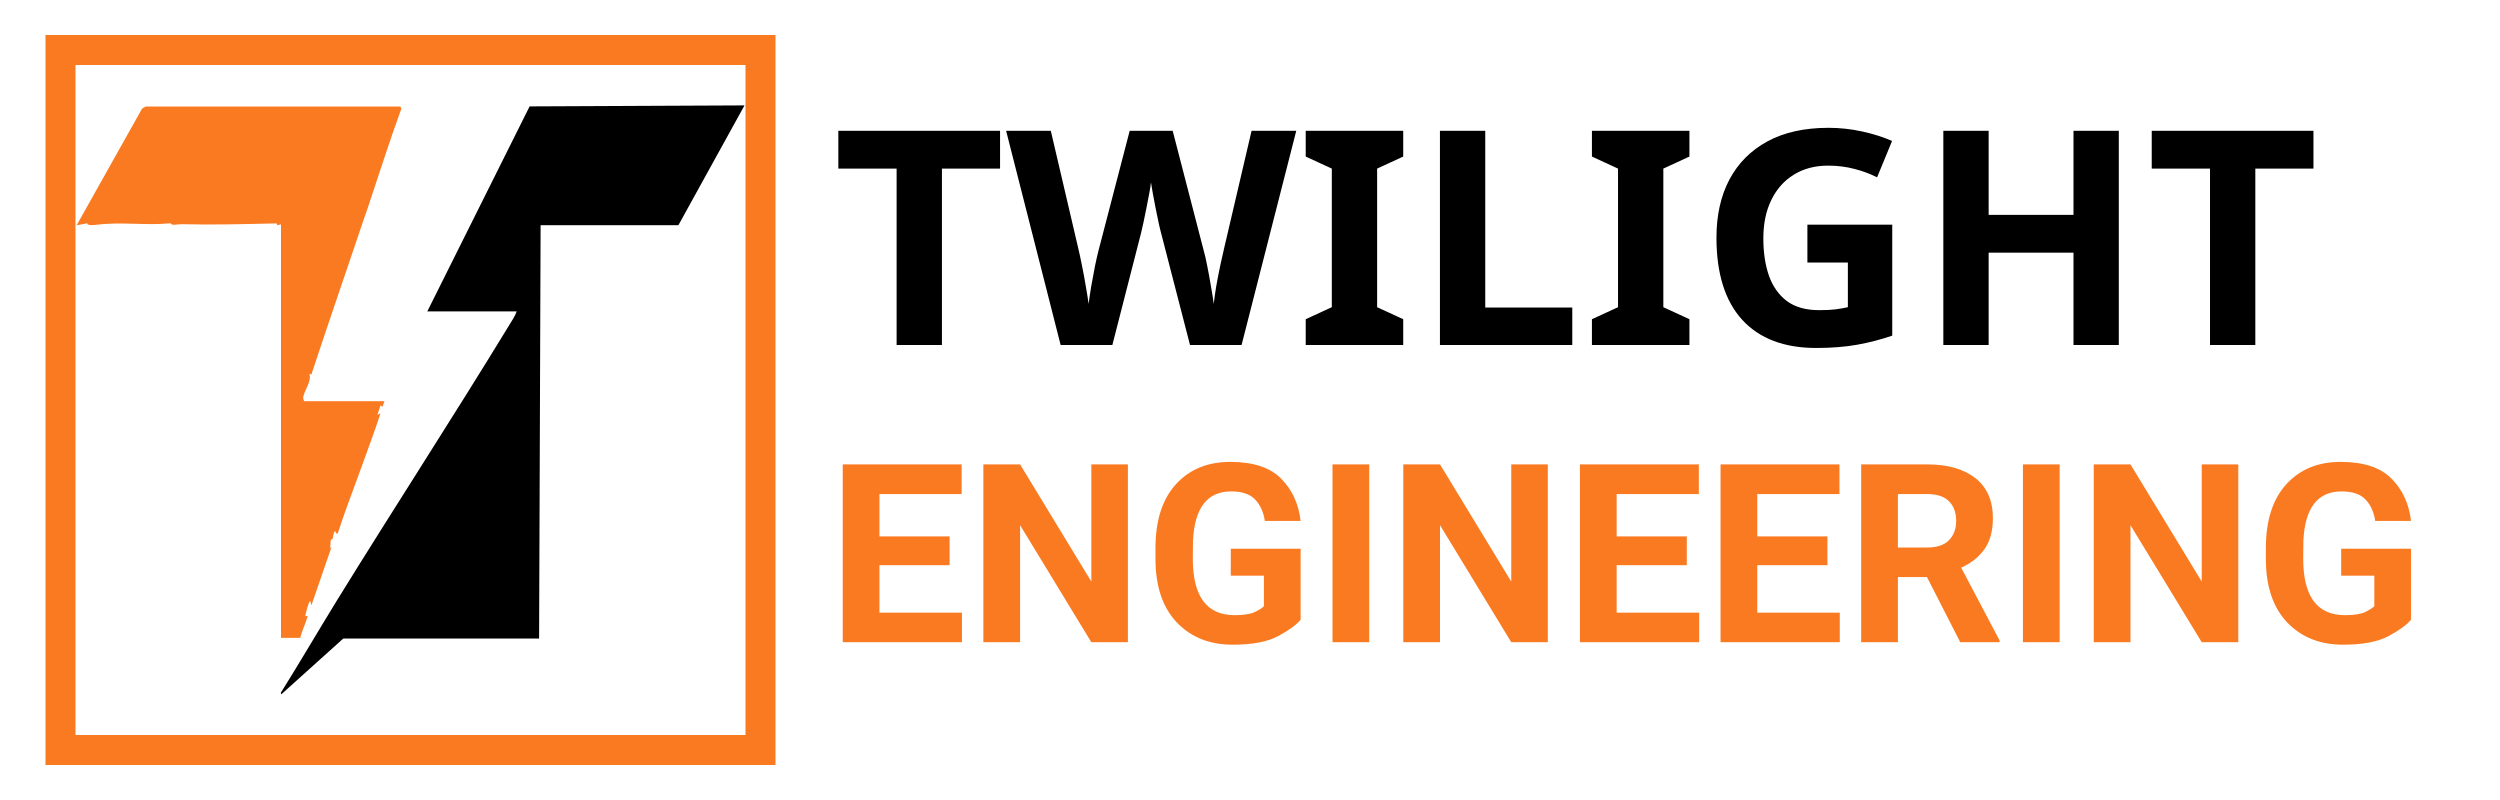
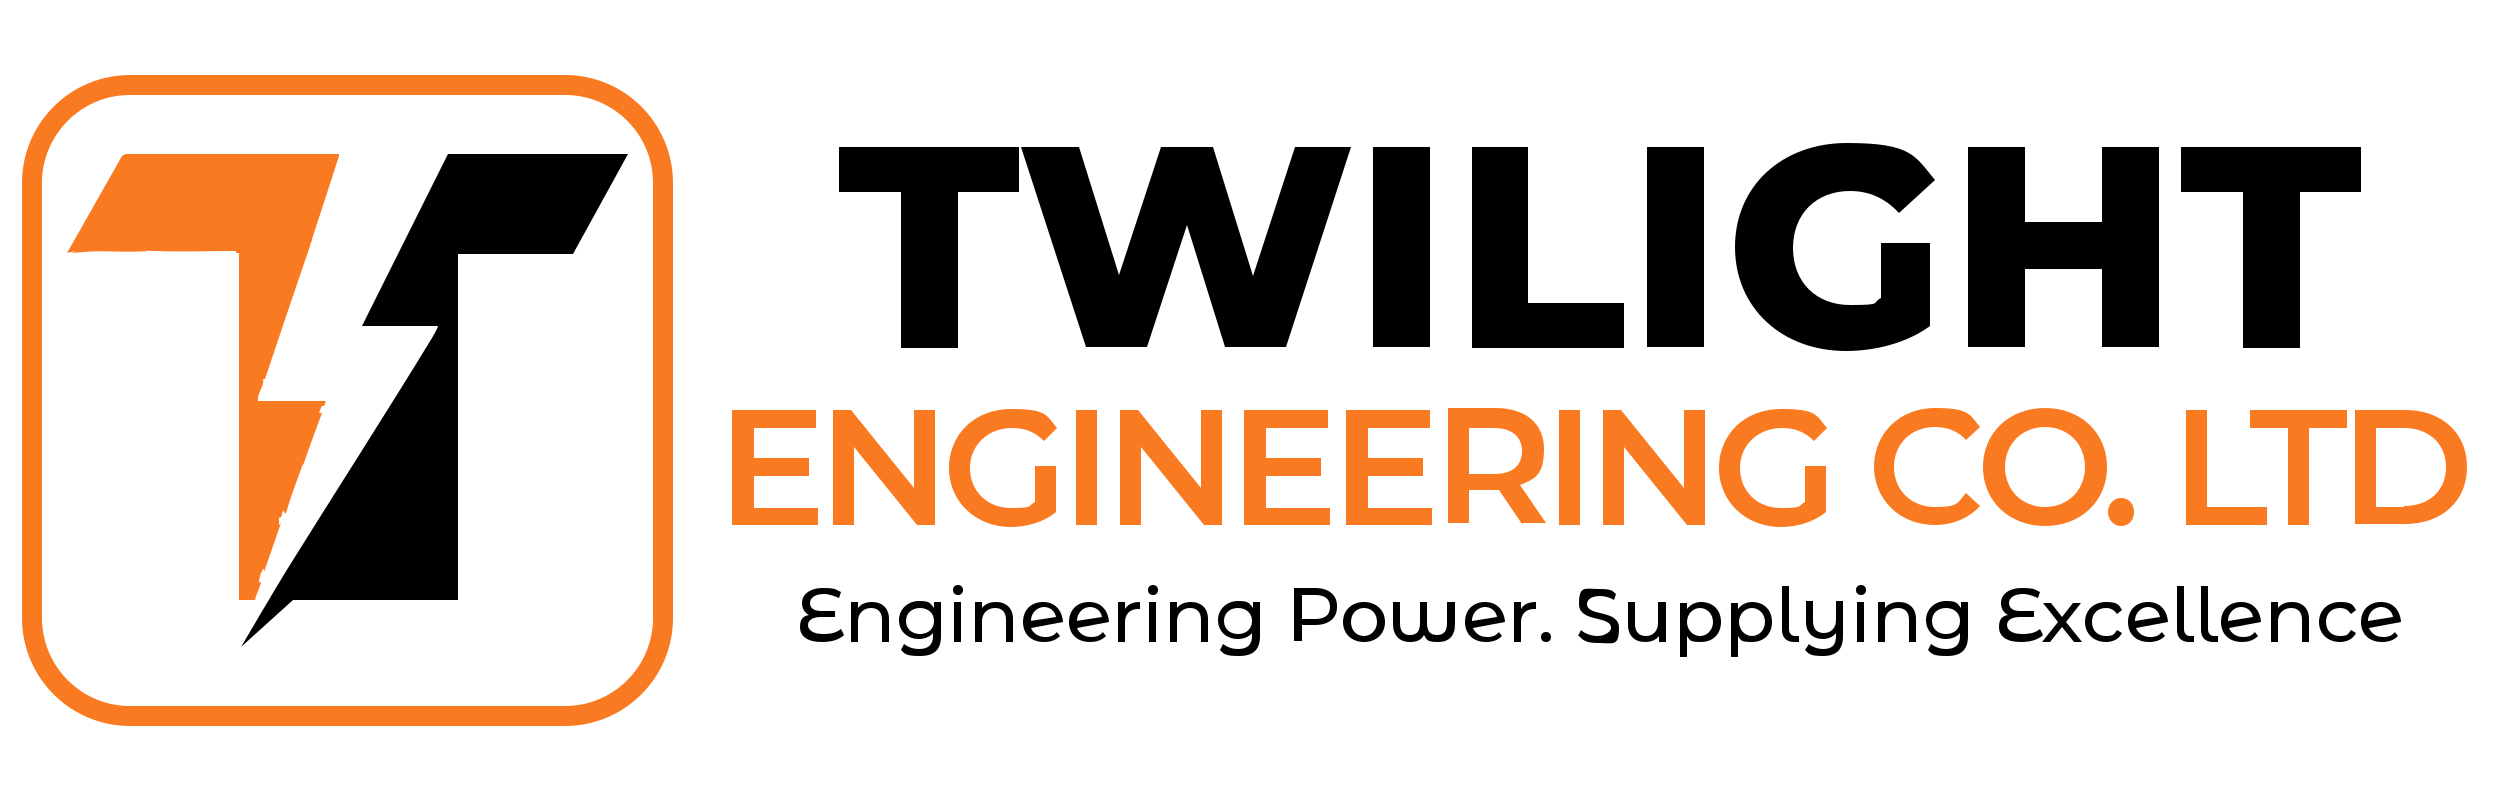
<svg xmlns="http://www.w3.org/2000/svg" id="Layer_1" version="1.1" viewBox="0 0 250 80">
  <defs>
    <style>
-       .st0, .st1 {
+       .st0 {
        fill: #fa7a21;
      }

      .st1 {
-         font-family: Roboto-SemiBold, Roboto;
-         font-size: 25px;
-         font-weight: 600;
-       }
- 
-       .st2 {
-         font-family: Montserrat-ExtraBold, Montserrat;
-         font-size: 30px;
-         font-weight: 700;
-       }
- 
-       .st3 {
        fill: none;
        stroke: #fa7a21;
        stroke-miterlimit: 10;
-         stroke-width: 3px;
+         stroke-width: 2px;
      }
    </style>
  </defs>
  <g>
-     <text class="st2" transform="translate(83.24 34.5)">
-       <tspan x="0" y="0">TWILIGHT</tspan>
-     </text>
-     <text class="st1" transform="translate(82.68 64.22)">
-       <tspan x="0" y="0">ENGINEERING</tspan>
-     </text>
+     <g>
+       <path d="M36.2,32.6l8.6-17.2h18c0,0-5.5,10-5.5,10h-11.5v34.6h-16.5l-5.2,4.7h0c1.6-2.7,3.1-5.3,4.7-7.9,4.8-7.7,9.7-15.3,14.4-23,.2-.4.5-.8.6-1.2h-7.5Z" />
+       <path class="st0" d="M33.9,15.4v.2c-.9,2.8-1.8,5.6-2.7,8.3,0,.3-.2.4-.2.7-1.5,4.4-3,8.8-4.5,13.3h-.2c.2.5-.5,1.4-.5,1.9s0,.3.1.3h6.7l-.2.5h-.2c0-.1-.3.7-.3.7h.3c-.5,1.4-1.1,2.9-1.6,4.4s-.2.4-.3.7c-.6,1.6-1.2,3.2-1.7,4.9-.2.1-.2-.3-.3-.2-.1.1-.1.5-.2.6s-.1,0-.2.1c0,.1,0,.5,0,.7l.2-.2-1.7,4.9v-.3c-.2-.1-.5,1-.5,1.2,0,.3.2,0,.2.2-.2.6-.5,1.2-.6,1.7h-1.6V25.3s-.3,0-.3,0v-.2c-2.7,0-5.4.1-8,0s-.9.2-1,0c-2.1.2-4.1-.1-6.2.1s-.8,0-.8-.1l-.9.2,5.5-9.7c0,0,.3-.2.4-.2h21.3Z" />
+     </g>
+     <rect class="st1" x="3.2" y="8.5" width="63.1" height="63.1" rx="9.8" ry="9.8" />
  </g>
  <g>
    <g>
-       <path d="M42.72,31.16l10.24-20.52,21.49-.1-6.61,11.98h-13.78l-.15,41.33h-19.58l-6.2,5.58-.05-.15c1.91-3.05,3.72-6.16,5.61-9.23,5.68-9.2,11.58-18.27,17.21-27.5.27-.45.6-.92.77-1.41h-8.95Z" />
-       <path class="st0" d="M40.03,10.65l.11.21c-1.21,3.29-2.25,6.63-3.37,9.95-.12.35-.18.5-.29.82-1.78,5.28-3.6,10.55-5.35,15.84l-.2-.1c.29.72-.57,1.77-.61,2.4,0,.12.05.35.15.35h7.98l-.2.56-.2-.15-.31.96.31-.15c-.58,1.79-1.26,3.58-1.9,5.36-.09.24-.19.52-.3.82-.7,1.93-1.44,3.85-2.07,5.81-.24.15-.2-.32-.3-.2-.16.18-.15.56-.21.73-.03.09-.17.07-.19.14-.04.15,0,.62-.11.85l.2-.2-2.03,5.89-.1-.41c-.12-.17-.48,1.22-.5,1.38-.04.3.29-.12.2.2-.19.68-.56,1.38-.71,2.08h-1.93V22.43s-.36.1-.36.1l-.09-.19c-3.18.07-6.4.16-9.45.08-.47-.01-1.03.18-1.14-.09-2.54.24-4.92-.17-7.42.15-.24.03-.94.09-.91-.15l-1.07.2,6.52-11.62c.07-.1.37-.26.45-.26h25.42Z" />
+       <path d="M90.1,19.2h-6.2v-4.5h18v4.5h-6.1v15.6h-5.7v-15.6Z" />
+       <path d="M135.1,14.7l-6.5,20h-6.1l-3.8-12.2-4,12.2h-6.1l-6.5-20h5.8l4,12.8,4.2-12.8h5.2l4,12.9,4.2-12.9h5.4Z" />
+       <path d="M137.3,14.7h5.7v20h-5.7V14.7Z" />
+       <path d="M147.1,14.7h5.7v15.6h9.6v4.5h-15.2V14.7Z" />
+       <path d="M164.7,14.7h5.7v20h-5.7V14.7Z" />
+       <path d="M188,24.3h5v8.3c-2.3,1.7-5.5,2.5-8.4,2.5-6.4,0-11.1-4.3-11.1-10.4s4.7-10.4,11.2-10.4,6.8,1.3,8.8,3.7l-3.6,3.3c-1.4-1.5-3-2.2-4.9-2.2-3.4,0-5.7,2.3-5.7,5.7s2.3,5.7,5.7,5.7,2.1-.2,3.1-.7v-5.5Z" />
+       <path d="M215.9,14.7v20h-5.7v-7.8h-7.7v7.8h-5.7V14.7h5.7v7.5h7.7v-7.5h5.7Z" />
+       <path d="M224.3,19.2h-6.2v-4.5h18v4.5h-6.1v15.6h-5.7v-15.6Z" />
    </g>
-     <rect class="st3" x="6.05" y="5" width="70" height="70" />
+     <g>
+       <path class="st0" d="M81.8,50.7v1.8h-8.6v-11.5h8.4v1.8h-6.2v3h5.5v1.8h-5.5v3.2h6.5Z" />
+       <path class="st0" d="M93.5,41v11.5h-1.8l-6.3-7.8v7.8h-2.1v-11.5h1.8l6.3,7.8v-7.8h2.1Z" />
+       <path class="st0" d="M103.6,46.6h2v4.6c-1.2,1-2.9,1.5-4.5,1.5-3.5,0-6.2-2.5-6.2-5.9s2.6-5.9,6.2-5.9,3.5.6,4.6,1.9l-1.3,1.3c-.9-.9-1.9-1.3-3.2-1.3-2.4,0-4.2,1.7-4.2,4s1.7,4,4.1,4,1.6-.2,2.4-.6v-3.6Z" />
+       <path class="st0" d="M107.6,41h2.1v11.5h-2.1v-11.5Z" />
+       <path class="st0" d="M122.2,41v11.5h-1.8l-6.3-7.8v7.8h-2.1v-11.5h1.8l6.3,7.8v-7.8h2.1Z" />
+       <path class="st0" d="M133,50.7v1.8h-8.6v-11.5h8.4v1.8h-6.2v3h5.5v1.8h-5.5v3.2h6.5Z" />
+       <path class="st0" d="M143.2,50.7v1.8h-8.6v-11.5h8.4v1.8h-6.2v3h5.5v1.8h-5.5v3.2h6.5Z" />
+       <path class="st0" d="M152.2,52.4l-2.3-3.4c-.1,0-.3,0-.4,0h-2.6v3.3h-2.1v-11.5h4.7c3,0,4.9,1.5,4.9,4.1s-.9,3-2.4,3.6l2.6,3.8h-2.3ZM149.4,42.8h-2.5v4.6h2.5c1.9,0,2.8-.9,2.8-2.3s-1-2.3-2.8-2.3Z" />
+       <path class="st0" d="M155.9,41h2.1v11.5h-2.1v-11.5Z" />
+       <path class="st0" d="M170.5,41v11.5h-1.8l-6.3-7.8v7.8h-2.1v-11.5h1.8l6.3,7.8v-7.8h2.1Z" />
+       <path class="st0" d="M180.6,46.6h2v4.6c-1.2,1-2.9,1.5-4.5,1.5-3.5,0-6.2-2.5-6.2-5.9s2.6-5.9,6.2-5.9,3.5.6,4.6,1.9l-1.3,1.3c-.9-.9-1.9-1.3-3.2-1.3-2.4,0-4.2,1.7-4.2,4s1.7,4,4.1,4,1.6-.2,2.4-.6v-3.6Z" />
+       <path class="st0" d="M187.4,46.7c0-3.4,2.6-5.9,6.1-5.9s3.5.7,4.5,1.9l-1.4,1.3c-.8-.9-1.9-1.3-3.1-1.3-2.4,0-4.1,1.7-4.1,4s1.7,4,4.1,4,2.2-.4,3.1-1.4l1.4,1.3c-1.1,1.2-2.7,1.9-4.5,1.9-3.5,0-6.1-2.5-6.1-5.9Z" />
+       <path class="st0" d="M198.3,46.7c0-3.4,2.6-5.9,6.2-5.9s6.2,2.5,6.2,5.9-2.6,5.9-6.2,5.9-6.2-2.5-6.2-5.9ZM208.5,46.7c0-2.3-1.7-4-4-4s-4,1.7-4,4,1.7,4,4,4,4-1.7,4-4Z" />
+       <path class="st0" d="M210.8,51.2c0-.8.6-1.4,1.3-1.4s1.3.5,1.3,1.4-.6,1.4-1.3,1.4-1.3-.6-1.3-1.4Z" />
+       <path class="st0" d="M218.6,41h2.1v9.7h6v1.8h-8.1v-11.5Z" />
+       <path class="st0" d="M228.8,42.8h-3.8v-1.8h9.7v1.8h-3.8v9.7h-2.1v-9.7Z" />
+       <path class="st0" d="M235.5,41h5c3.7,0,6.2,2.3,6.2,5.7s-2.5,5.7-6.2,5.7h-5v-11.5ZM240.4,50.6c2.6,0,4.2-1.6,4.2-3.9s-1.7-3.9-4.2-3.9h-2.8v7.9h2.8Z" />
+     </g>
+     <g>
+       <path d="M84.3,63.6c-.5.4-1.2.6-2.1.6-1.5,0-2.2-.6-2.2-1.5s.4-1.1.9-1.2c-.4-.2-.7-.6-.7-1.2,0-.8.7-1.5,2.1-1.5s1.3.2,1.8.4l-.2.6c-.5-.2-1-.4-1.5-.4-.9,0-1.4.4-1.4.9s.4.8,1.1.8h1.4v.6h-1.4c-.8,0-1.3.3-1.3.8s.5.9,1.5.9,1.4-.2,1.8-.5l.3.6Z" />
+       <path d="M88.9,61.9v2.3h-.7v-2.2c0-.8-.4-1.2-1.1-1.2s-1.3.5-1.3,1.3v2.1h-.7v-4h.7v.6c.3-.4.8-.6,1.4-.6,1,0,1.7.6,1.7,1.7Z" />
+       <path d="M94.1,60.2v3.4c0,1.4-.7,2-2.1,2s-1.5-.2-1.9-.6l.3-.6c.4.3.9.5,1.5.5.9,0,1.4-.4,1.4-1.3v-.3c-.3.4-.9.6-1.4.6-1.2,0-2-.8-2-1.9s.9-1.9,2-1.9,1.1.2,1.5.7v-.6h.7ZM93.4,62.1c0-.8-.6-1.3-1.4-1.3s-1.4.5-1.4,1.3.6,1.3,1.4,1.3,1.4-.5,1.4-1.3Z" />
+       <path d="M95.3,59c0-.3.2-.5.5-.5s.5.2.5.5-.2.5-.5.5-.5-.2-.5-.5ZM95.4,60.2h.7v4h-.7v-4Z" />
+       <path d="M101.3,61.9v2.3h-.7v-2.2c0-.8-.4-1.2-1.1-1.2s-1.3.5-1.3,1.3v2.1h-.7v-4h.7v.6c.3-.4.8-.6,1.4-.6,1,0,1.7.6,1.7,1.7Z" />
+       <path d="M105.6,63.1l.4.5c-.4.4-.9.6-1.6.6-1.3,0-2.1-.8-2.1-2s.8-2,2-2,1.9.8,2,2l-3.2.6c.2.5.7.9,1.4.9s.9-.2,1.2-.5ZM103,62.1h0c0,0,2.6-.4,2.6-.4-.1-.6-.6-1-1.2-1s-1.3.5-1.3,1.4Z" />
+       <path d="M110.2,63.1l.4.5c-.4.4-.9.6-1.6.6-1.3,0-2.1-.8-2.1-2s.8-2,2-2,1.9.8,2,2l-3.2.6c.2.5.7.9,1.4.9s.9-.2,1.2-.5ZM107.6,62.1h0c0,0,2.6-.4,2.6-.4-.1-.6-.6-1-1.2-1s-1.3.5-1.3,1.4Z" />
+       <path d="M114,60.2v.7c0,0-.1,0-.2,0-.8,0-1.3.5-1.3,1.3v2h-.7v-4h.7v.7c.3-.5.8-.7,1.5-.7Z" />
+       <path d="M114.8,59c0-.3.2-.5.5-.5s.5.2.5.5-.2.5-.5.5-.5-.2-.5-.5ZM114.9,60.2h.7v4h-.7v-4Z" />
+       <path d="M120.8,61.9v2.3h-.7v-2.2c0-.8-.4-1.2-1.1-1.2s-1.3.5-1.3,1.3v2.1h-.7v-4h.7v.6c.3-.4.8-.6,1.4-.6,1,0,1.7.6,1.7,1.7Z" />
+       <path d="M126,60.2v3.4c0,1.4-.7,2-2.1,2s-1.5-.2-1.9-.6l.3-.6c.4.3.9.5,1.5.5.9,0,1.4-.4,1.4-1.3v-.3c-.3.4-.9.6-1.4.6-1.2,0-2-.8-2-1.9s.9-1.9,2-1.9,1.1.2,1.5.7v-.6h.7ZM125.2,62.1c0-.8-.6-1.3-1.4-1.3s-1.4.5-1.4,1.3.6,1.3,1.4,1.3,1.4-.5,1.4-1.3Z" />
+       <path d="M133.7,60.7c0,1.1-.8,1.8-2.2,1.8h-1.3v1.6h-.8v-5.3h2.1c1.4,0,2.2.7,2.2,1.8ZM133,60.7c0-.8-.5-1.2-1.5-1.2h-1.3v2.4h1.3c1,0,1.5-.4,1.5-1.2Z" />
+       <path d="M134.3,62.2c0-1.2.9-2,2.1-2s2.1.8,2.1,2-.9,2-2.1,2-2.1-.8-2.1-2ZM137.7,62.2c0-.9-.6-1.4-1.3-1.4s-1.3.5-1.3,1.4.6,1.4,1.3,1.4,1.3-.6,1.3-1.4Z" />
+       <path d="M145.5,60.2v2.2c0,1.2-.6,1.8-1.7,1.8s-1.1-.2-1.4-.7c-.3.5-.7.7-1.4.7-1.1,0-1.7-.7-1.7-1.8v-2.2h.7v2.1c0,.8.3,1.2,1,1.2s1-.4,1-1.2v-2.1h.7v2.1c0,.8.3,1.2,1,1.2s1-.4,1-1.2v-2.1h.7Z" />
+       <path d="M149.8,63.1l.4.5c-.4.4-.9.6-1.6.6-1.3,0-2.1-.8-2.1-2s.8-2,2-2,1.9.8,2,2l-3.2.6c.2.5.7.9,1.4.9s.9-.2,1.2-.5ZM147.2,62.1h0c0,0,2.5-.4,2.5-.4-.1-.6-.6-1-1.2-1s-1.3.5-1.3,1.4Z" />
+       <path d="M153.6,60.2v.7c0,0-.1,0-.2,0-.8,0-1.3.5-1.3,1.3v2h-.7v-4h.7v.7c.3-.5.8-.7,1.5-.7Z" />
+       <path d="M154.1,63.7c0-.3.2-.5.5-.5s.5.2.5.5-.2.5-.5.5-.5-.2-.5-.5Z" />
+       <path d="M157.8,63.6l.3-.6c.4.4,1.1.6,1.7.6s1.3-.4,1.3-.8c0-1.3-3.2-.5-3.2-2.4s.6-1.5,2-1.5,1.3.2,1.7.5l-.2.6c-.5-.3-1-.4-1.4-.4-.9,0-1.3.4-1.3.8,0,1.3,3.2.5,3.2,2.4s-.6,1.5-2,1.5-1.6-.3-2-.7Z" />
+       <path d="M166.6,60.2v4h-.7v-.6c-.3.4-.8.6-1.4.6-1,0-1.7-.6-1.7-1.7v-2.3h.7v2.2c0,.8.4,1.2,1.1,1.2s1.2-.5,1.2-1.3v-2.1h.7Z" />
+       <path d="M172.1,62.2c0,1.2-.8,2-2,2s-1.1-.2-1.4-.6v2.1h-.7v-5.4h.7v.6c.3-.4.8-.7,1.4-.7,1.2,0,2,.8,2,2ZM171.3,62.2c0-.8-.6-1.4-1.3-1.4s-1.3.6-1.3,1.4.6,1.4,1.3,1.4,1.3-.6,1.3-1.4Z" />
+       <path d="M177.2,62.2c0,1.2-.8,2-2,2s-1.1-.2-1.4-.6v2.1h-.7v-5.4h.7v.6c.3-.4.8-.7,1.4-.7,1.2,0,2,.8,2,2ZM176.5,62.2c0-.8-.6-1.4-1.3-1.4s-1.3.6-1.3,1.4.6,1.4,1.3,1.4,1.3-.6,1.3-1.4Z" />
+       <path d="M178.2,63v-4.4h.7v4.3c0,.4.2.7.6.7s.3,0,.4,0v.6c-.1,0-.3,0-.5,0-.8,0-1.2-.5-1.2-1.2Z" />
+       <path d="M184.3,60.2v3.4c0,1.4-.7,2-2,2s-1.4-.2-1.8-.6l.4-.6c.3.3.9.5,1.4.5.9,0,1.3-.4,1.3-1.3v-.3c-.3.4-.8.6-1.3.6-1,0-1.7-.6-1.7-1.7v-2.1h.7v2c0,.8.4,1.2,1.1,1.2s1.2-.5,1.2-1.3v-1.9h.7Z" />
+       <path d="M185.6,59c0-.3.2-.5.5-.5s.5.2.5.5-.2.5-.5.5-.5-.2-.5-.5ZM185.7,60.2h.7v4h-.7v-4Z" />
+       <path d="M191.6,61.9v2.3h-.7v-2.2c0-.8-.4-1.2-1.1-1.2s-1.3.5-1.3,1.3v2.1h-.7v-4h.7v.6c.3-.4.8-.6,1.4-.6,1,0,1.7.6,1.7,1.7Z" />
+       <path d="M196.8,60.2v3.4c0,1.4-.7,2-2.1,2s-1.5-.2-1.9-.6l.3-.6c.4.3.9.5,1.5.5.9,0,1.4-.4,1.4-1.3v-.3c-.3.4-.9.6-1.4.6-1.2,0-2-.8-2-1.9s.9-1.9,2-1.9,1.1.2,1.5.7v-.6h.7ZM196,62.1c0-.8-.6-1.3-1.4-1.3s-1.4.5-1.4,1.3.6,1.3,1.4,1.3,1.4-.5,1.4-1.3Z" />
+       <path d="M204.2,63.6c-.5.4-1.2.6-2.1.6-1.5,0-2.2-.6-2.2-1.5s.4-1.1.9-1.2c-.4-.2-.7-.6-.7-1.2,0-.8.7-1.5,2.1-1.5s1.3.2,1.8.4l-.2.6c-.5-.2-1-.4-1.5-.4-.9,0-1.4.4-1.4.9s.4.8,1.1.8h1.4v.6h-1.4c-.8,0-1.3.3-1.3.8s.5.9,1.5.9,1.4-.2,1.8-.5l.3.6Z" />
+       <path d="M207.4,64.2l-1.2-1.5-1.2,1.5h-.8l1.6-2-1.5-1.9h.8l1.1,1.4,1.1-1.4h.8l-1.5,1.9,1.6,2h-.8Z" />
+       <path d="M208.5,62.2c0-1.2.9-2,2.1-2s1.3.3,1.6.8l-.5.4c-.3-.4-.6-.6-1.1-.6-.8,0-1.4.5-1.4,1.4s.6,1.4,1.4,1.4.8-.2,1.1-.6l.5.3c-.3.6-.9.9-1.6.9-1.2,0-2.1-.8-2.1-2Z" />
+       <path d="M216.1,63.1l.4.5c-.4.4-.9.6-1.6.6-1.3,0-2.1-.8-2.1-2s.8-2,2-2,1.9.8,2,2l-3.2.6c.2.5.7.9,1.4.9s.9-.2,1.2-.5ZM213.5,62.1h0c0,0,2.5-.4,2.5-.4-.1-.6-.6-1-1.2-1s-1.3.5-1.3,1.4Z" />
+       <path d="M217.7,63v-4.4h.7v4.3c0,.4.2.7.6.7s.3,0,.4,0v.6c-.1,0-.3,0-.5,0-.8,0-1.2-.5-1.2-1.2Z" />
+       <path d="M220.1,63v-4.4h.7v4.3c0,.4.2.7.6.7s.3,0,.4,0v.6c-.1,0-.3,0-.5,0-.8,0-1.2-.5-1.2-1.2Z" />
+       <path d="M225.4,63.1l.4.5c-.4.4-.9.6-1.6.6-1.3,0-2.1-.8-2.1-2s.8-2,2-2,1.9.8,2,2l-3.2.6c.2.5.7.9,1.4.9s.9-.2,1.2-.5ZM222.8,62.1h0c0,0,2.5-.4,2.5-.4-.1-.6-.6-1-1.2-1s-1.3.5-1.3,1.4Z" />
+       <path d="M230.9,61.9v2.3h-.7v-2.2c0-.8-.4-1.2-1.1-1.2s-1.3.5-1.3,1.3v2.1h-.7v-4h.7v.6c.3-.4.8-.6,1.4-.6,1,0,1.7.6,1.7,1.7Z" />
+       <path d="M231.9,62.2c0-1.2.9-2,2.1-2s1.3.3,1.6.8l-.5.4c-.3-.4-.6-.6-1.1-.6-.8,0-1.4.5-1.4,1.4s.6,1.4,1.4,1.4.8-.2,1.1-.6l.5.3c-.3.6-.9.9-1.6.9-1.2,0-2.1-.8-2.1-2Z" />
+       <path d="M239.4,63.1l.4.5c-.4.4-.9.6-1.6.6-1.3,0-2.1-.8-2.1-2s.8-2,2-2,1.9.8,2,2l-3.2.6c.2.5.7.9,1.4.9s.9-.2,1.2-.5ZM236.8,62.1h0c0,0,2.5-.4,2.5-.4-.1-.6-.6-1-1.2-1s-1.3.5-1.3,1.4Z" />
+     </g>
  </g>
</svg>
